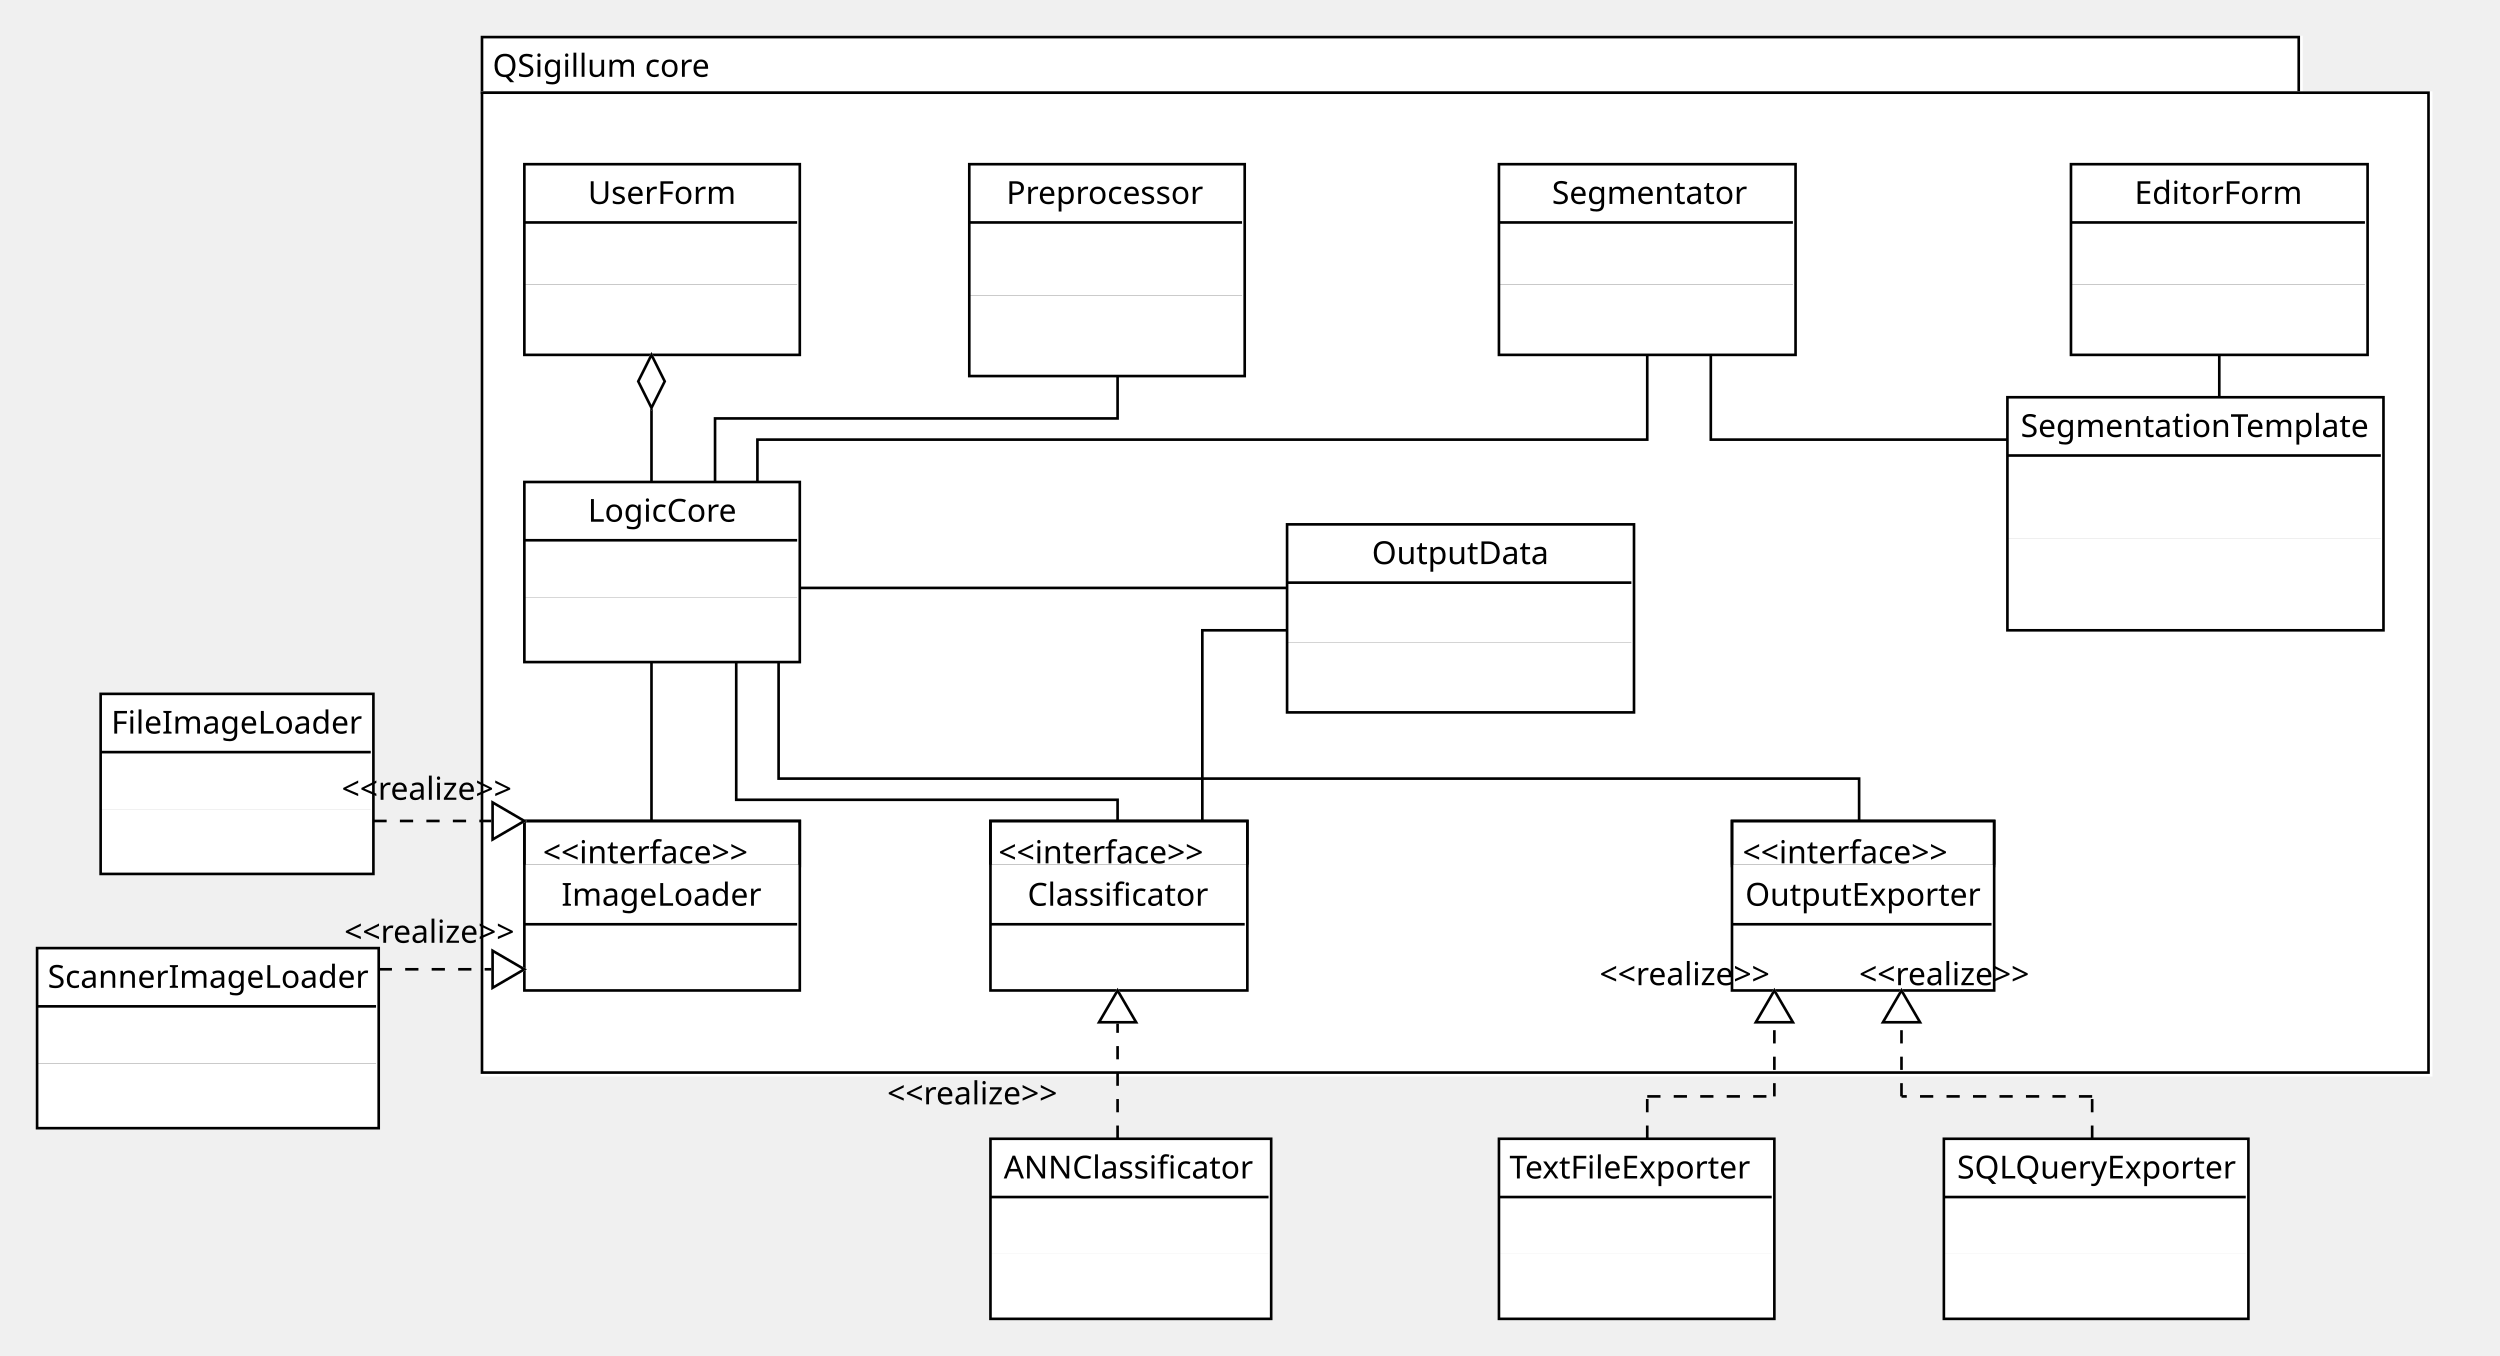
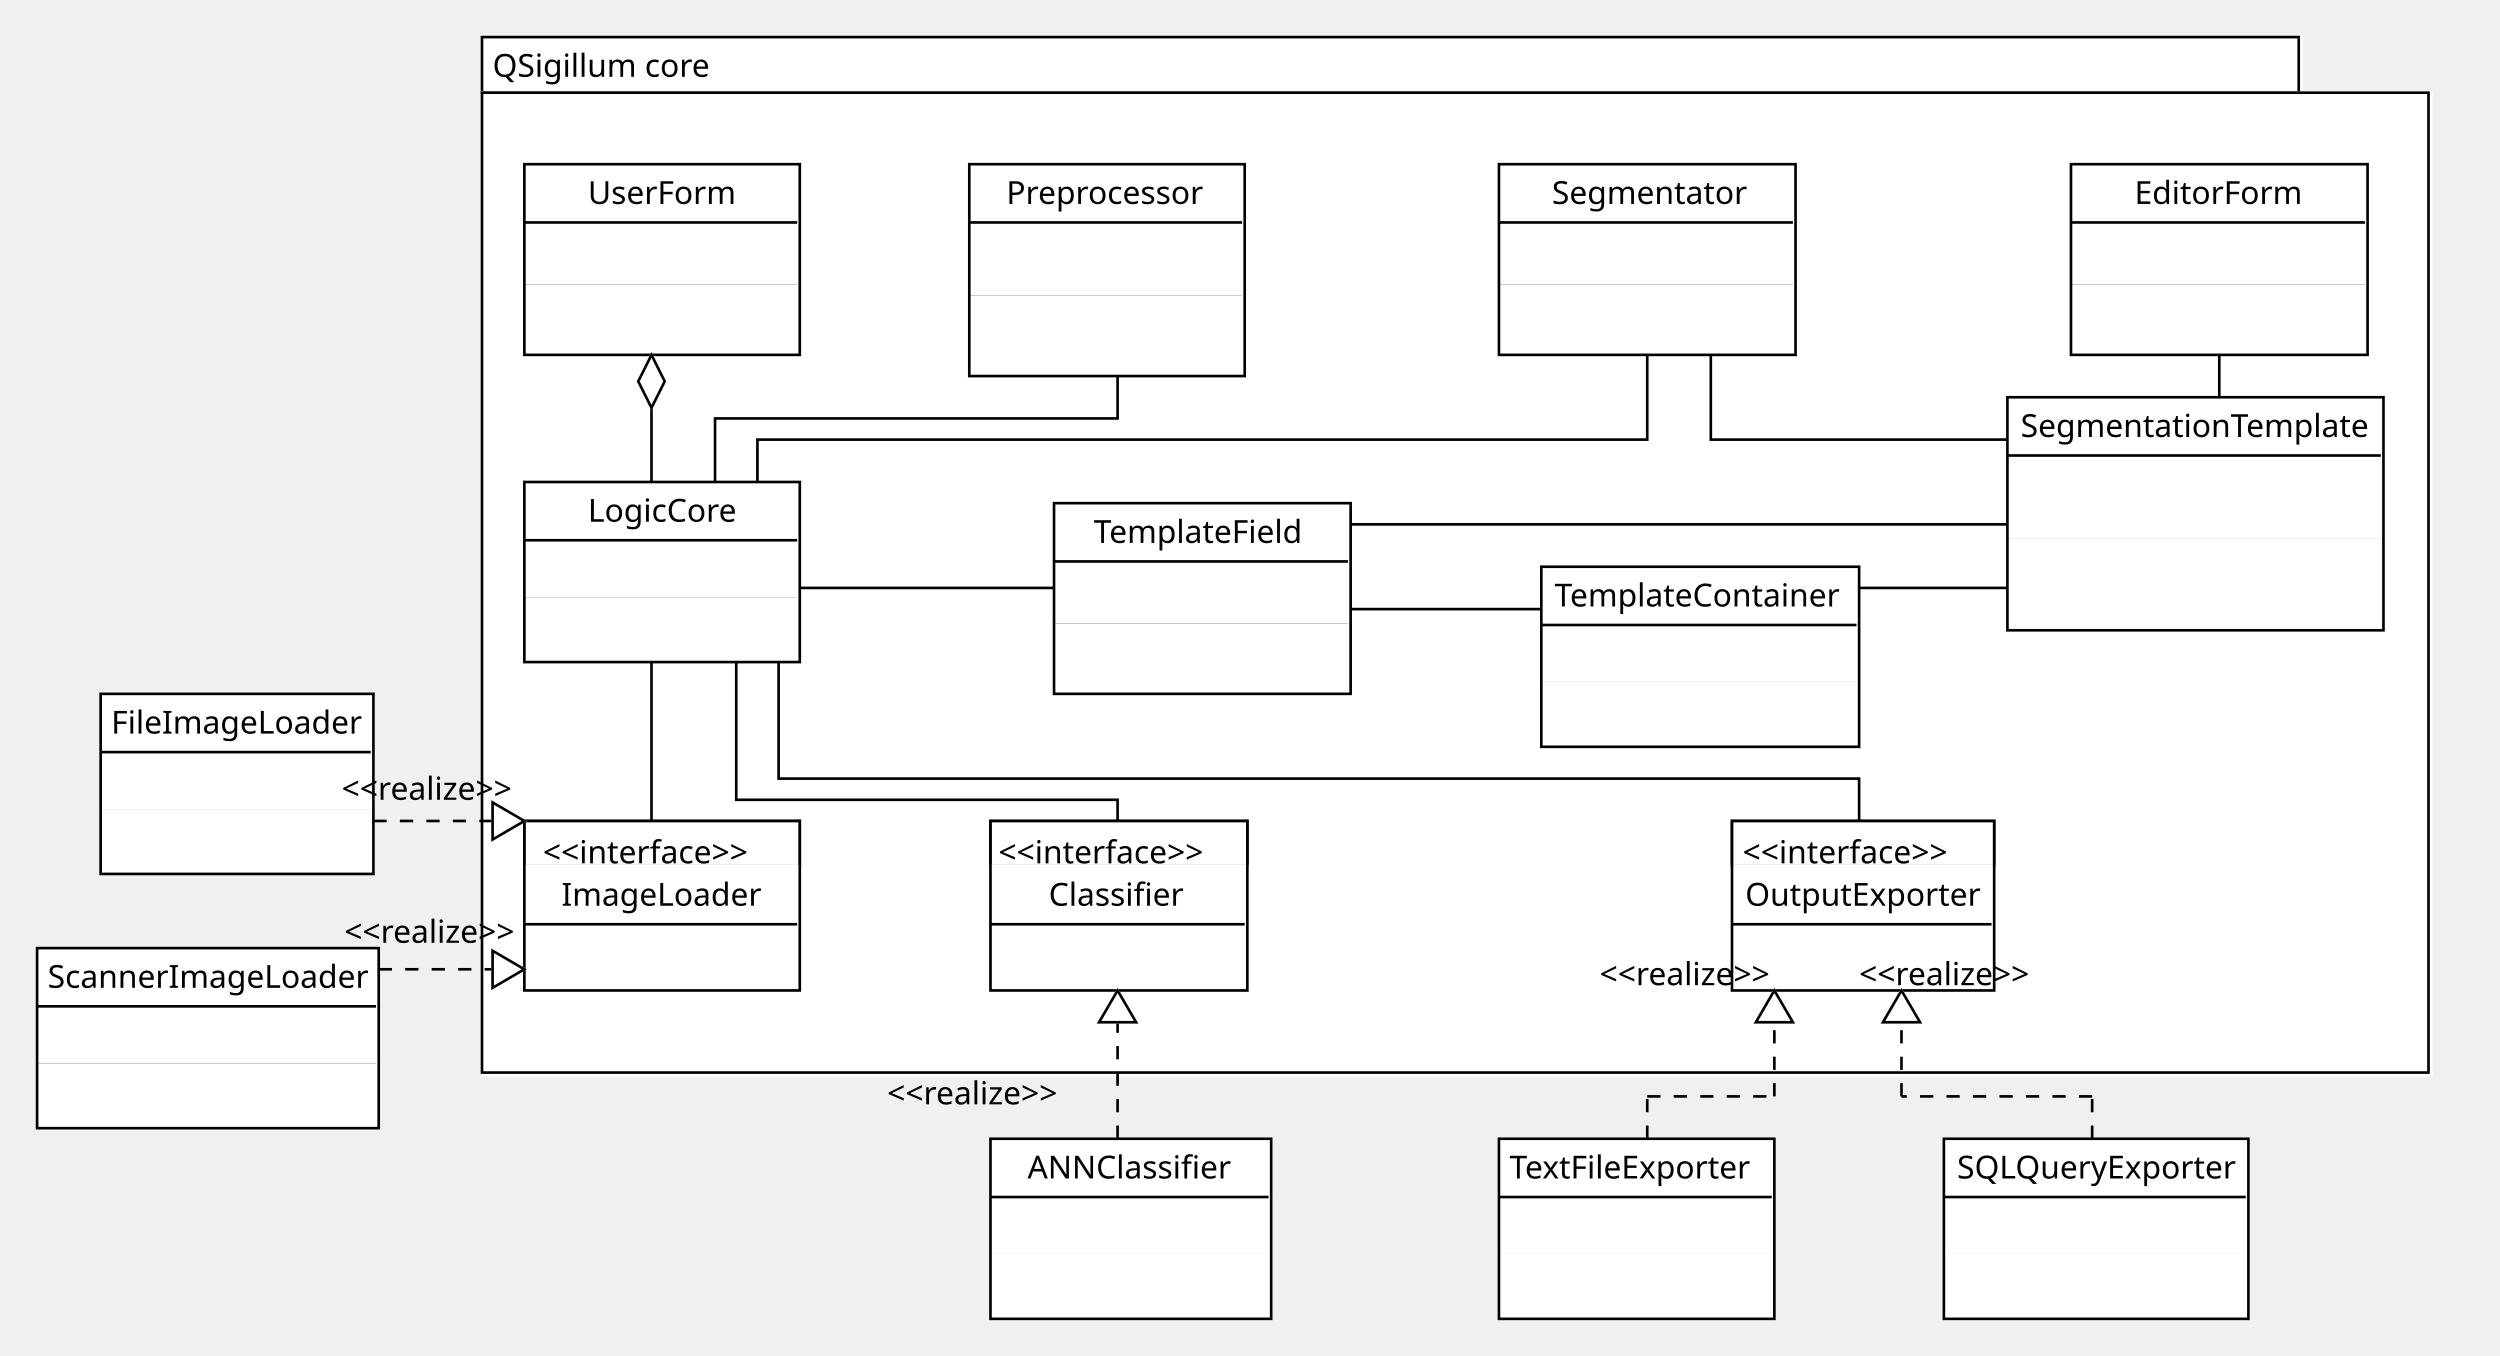
<svg xmlns="http://www.w3.org/2000/svg" height="512" version="1.1" width="944">
  <rect fill="#ffffff" height="22" stroke="#ffffff" stroke-width="1" width="687" x="182" y="14" />
  <rect fill="none" height="21" stroke="#000000" stroke-width="1" width="686" x="182" y="14" />
  <text font-family="Dialog" font-size="12" x="186" y="29">
QSigillum core</text>
  <rect fill="#ffffff" height="371" stroke="#ffffff" stroke-width="1" width="736" x="182" y="35" />
  <rect fill="none" height="370" stroke="#000000" stroke-width="1" width="735" x="182" y="35" />
  <rect fill="#ffffff" height="72" stroke="#ffffff" stroke-width="1" width="104" x="198" y="62" />
  <rect fill="#ffffff" height="0" stroke="#ffffff" stroke-width="1" width="104" x="198" y="62" />
  <rect fill="none" height="0" stroke="#000000" stroke-width="1" width="104" x="198" y="62" />
  <rect fill="#ffffff" height="22" stroke="#ffffff" stroke-width="1" width="104" x="198" y="62" />
  <text font-family="Dialog" font-size="12" x="222" y="77">
UserForm</text>
  <rect fill="#ffffff" height="26" stroke="#ffffff" stroke-width="1" width="104" x="198" y="107" />
  <line fill="#000000" stroke="#000000" stroke-width="1" x1="198" x2="301" y1="107" y2="107" />
  <rect fill="#ffffff" height="23" stroke="#ffffff" stroke-width="1" width="104" x="198" y="84" />
  <line fill="#000000" stroke="#000000" stroke-width="1" x1="198" x2="301" y1="84" y2="84" />
  <rect fill="none" height="72" stroke="#000000" stroke-width="1" width="104" x="198" y="62" />
  <rect fill="#ffffff" height="72" stroke="#ffffff" stroke-width="1" width="112" x="782" y="62" />
  <rect fill="#ffffff" height="0" stroke="#ffffff" stroke-width="1" width="112" x="782" y="62" />
  <rect fill="none" height="0" stroke="#000000" stroke-width="1" width="112" x="782" y="62" />
  <rect fill="#ffffff" height="22" stroke="#ffffff" stroke-width="1" width="112" x="782" y="62" />
  <text font-family="Dialog" font-size="12" x="806" y="77">
EditorForm</text>
  <rect fill="#ffffff" height="26" stroke="#ffffff" stroke-width="1" width="112" x="782" y="107" />
  <line fill="#000000" stroke="#000000" stroke-width="1" x1="782" x2="893" y1="107" y2="107" />
  <rect fill="#ffffff" height="23" stroke="#ffffff" stroke-width="1" width="112" x="782" y="84" />
  <line fill="#000000" stroke="#000000" stroke-width="1" x1="782" x2="893" y1="84" y2="84" />
  <rect fill="none" height="72" stroke="#000000" stroke-width="1" width="112" x="782" y="62" />
  <rect fill="#ffffff" height="64" stroke="#ffffff" stroke-width="1" width="104" x="198" y="310" />
  <rect fill="#ffffff" height="17" stroke="#ffffff" stroke-width="1" width="104" x="198" y="310" />
  <rect fill="none" height="17" stroke="#000000" stroke-width="1" width="104" x="198" y="310" />
+   <rect fill="#ffffff" height="15" stroke="#ffffff" stroke-width="1" width="102" x="199" y="311" />
  <text font-family="Dialog" font-size="12" x="205" y="326">
&lt;&lt;interface&gt;&gt;</text>
  <rect fill="#ffffff" height="22" stroke="#ffffff" stroke-width="1" width="104" x="198" y="327" />
  <text font-family="Dialog" font-size="12" x="212" y="342">
ImageLoader</text>
  <rect fill="#ffffff" height="24" stroke="#ffffff" stroke-width="1" width="104" x="198" y="349" />
  <line fill="#000000" stroke="#000000" stroke-width="1" x1="198" x2="301" y1="349" y2="349" />
  <rect fill="none" height="64" stroke="#000000" stroke-width="1" width="104" x="198" y="310" />
  <rect fill="#ffffff" height="64" stroke="#ffffff" stroke-width="1" width="99" x="654" y="310" />
  <rect fill="#ffffff" height="17" stroke="#ffffff" stroke-width="1" width="99" x="654" y="310" />
  <rect fill="none" height="17" stroke="#000000" stroke-width="1" width="99" x="654" y="310" />
+   <rect fill="#ffffff" height="15" stroke="#ffffff" stroke-width="1" width="97" x="655" y="311" />
  <text font-family="Dialog" font-size="12" x="658" y="326">
&lt;&lt;interface&gt;&gt;</text>
  <rect fill="#ffffff" height="22" stroke="#ffffff" stroke-width="1" width="99" x="654" y="327" />
  <text font-family="Dialog" font-size="12" x="659" y="342">
OutputExporter</text>
  <rect fill="#ffffff" height="24" stroke="#ffffff" stroke-width="1" width="99" x="654" y="349" />
  <line fill="#000000" stroke="#000000" stroke-width="1" x1="654" x2="752" y1="349" y2="349" />
  <rect fill="none" height="64" stroke="#000000" stroke-width="1" width="99" x="654" y="310" />
  <rect fill="#ffffff" height="72" stroke="#ffffff" stroke-width="1" width="112" x="566" y="62" />
  <rect fill="#ffffff" height="0" stroke="#ffffff" stroke-width="1" width="112" x="566" y="62" />
  <rect fill="none" height="0" stroke="#000000" stroke-width="1" width="112" x="566" y="62" />
  <rect fill="#ffffff" height="22" stroke="#ffffff" stroke-width="1" width="112" x="566" y="62" />
  <text font-family="Dialog" font-size="12" x="586" y="77">
Segmentator</text>
  <rect fill="#ffffff" height="26" stroke="#ffffff" stroke-width="1" width="112" x="566" y="107" />
  <line fill="#000000" stroke="#000000" stroke-width="1" x1="566" x2="677" y1="107" y2="107" />
  <rect fill="#ffffff" height="23" stroke="#ffffff" stroke-width="1" width="112" x="566" y="84" />
  <line fill="#000000" stroke="#000000" stroke-width="1" x1="566" x2="677" y1="84" y2="84" />
  <rect fill="none" height="72" stroke="#000000" stroke-width="1" width="112" x="566" y="62" />
  <rect fill="#ffffff" height="88" stroke="#ffffff" stroke-width="1" width="142" x="758" y="150" />
  <rect fill="#ffffff" height="0" stroke="#ffffff" stroke-width="1" width="142" x="758" y="150" />
  <rect fill="none" height="0" stroke="#000000" stroke-width="1" width="142" x="758" y="150" />
  <rect fill="#ffffff" height="22" stroke="#ffffff" stroke-width="1" width="142" x="758" y="150" />
  <text font-family="Dialog" font-size="12" x="763" y="165">
SegmentationTemplate</text>
  <rect fill="#ffffff" height="34" stroke="#ffffff" stroke-width="1" width="142" x="758" y="203" />
  <line fill="#000000" stroke="#000000" stroke-width="1" x1="758" x2="899" y1="203" y2="203" />
  <rect fill="#ffffff" height="31" stroke="#ffffff" stroke-width="1" width="142" x="758" y="172" />
  <line fill="#000000" stroke="#000000" stroke-width="1" x1="758" x2="899" y1="172" y2="172" />
  <rect fill="none" height="88" stroke="#000000" stroke-width="1" width="142" x="758" y="150" />
  <rect fill="#ffffff" height="80" stroke="#ffffff" stroke-width="1" width="104" x="366" y="62" />
  <rect fill="#ffffff" height="0" stroke="#ffffff" stroke-width="1" width="104" x="366" y="62" />
  <rect fill="none" height="0" stroke="#000000" stroke-width="1" width="104" x="366" y="62" />
  <rect fill="#ffffff" height="22" stroke="#ffffff" stroke-width="1" width="104" x="366" y="62" />
  <text font-family="Dialog" font-size="12" x="380" y="77">
Preprocessor</text>
  <rect fill="#ffffff" height="30" stroke="#ffffff" stroke-width="1" width="104" x="366" y="111" />
  <line fill="#000000" stroke="#000000" stroke-width="1" x1="366" x2="469" y1="111" y2="111" />
  <rect fill="#ffffff" height="27" stroke="#ffffff" stroke-width="1" width="104" x="366" y="84" />
  <line fill="#000000" stroke="#000000" stroke-width="1" x1="366" x2="469" y1="84" y2="84" />
  <rect fill="none" height="80" stroke="#000000" stroke-width="1" width="104" x="366" y="62" />
  <rect fill="#ffffff" height="64" stroke="#ffffff" stroke-width="1" width="97" x="374" y="310" />
  <rect fill="#ffffff" height="17" stroke="#ffffff" stroke-width="1" width="97" x="374" y="310" />
  <rect fill="none" height="17" stroke="#000000" stroke-width="1" width="97" x="374" y="310" />
+   <rect fill="#ffffff" height="15" stroke="#ffffff" stroke-width="1" width="95" x="375" y="311" />
  <text font-family="Dialog" font-size="12" x="377" y="326">
&lt;&lt;interface&gt;&gt;</text>
  <rect fill="#ffffff" height="22" stroke="#ffffff" stroke-width="1" width="97" x="374" y="327" />
-   <text font-family="Dialog" font-size="12" x="388" y="342">
- Classificator</text>
+   <text font-family="Dialog" font-size="12" x="396" y="342">
+ Classifier</text>
  <rect fill="#ffffff" height="24" stroke="#ffffff" stroke-width="1" width="97" x="374" y="349" />
  <line fill="#000000" stroke="#000000" stroke-width="1" x1="374" x2="470" y1="349" y2="349" />
  <rect fill="none" height="64" stroke="#000000" stroke-width="1" width="97" x="374" y="310" />
-   <rect fill="#ffffff" height="71" stroke="#ffffff" stroke-width="1" width="131" x="486" y="198" />
-   <rect fill="#ffffff" height="0" stroke="#ffffff" stroke-width="1" width="131" x="486" y="198" />
-   <rect fill="none" height="0" stroke="#000000" stroke-width="1" width="131" x="486" y="198" />
-   <rect fill="#ffffff" height="22" stroke="#ffffff" stroke-width="1" width="131" x="486" y="198" />
-   <text font-family="Dialog" font-size="12" x="518" y="213">
- OutputData</text>
-   <rect fill="#ffffff" height="26" stroke="#ffffff" stroke-width="1" width="131" x="486" y="242" />
-   <line fill="#000000" stroke="#000000" stroke-width="1" x1="486" x2="616" y1="242" y2="242" />
-   <rect fill="#ffffff" height="22" stroke="#ffffff" stroke-width="1" width="131" x="486" y="220" />
-   <line fill="#000000" stroke="#000000" stroke-width="1" x1="486" x2="616" y1="220" y2="220" />
-   <rect fill="none" height="71" stroke="#000000" stroke-width="1" width="131" x="486" y="198" />
+   <rect fill="#ffffff" height="72" stroke="#ffffff" stroke-width="1" width="112" x="398" y="190" />
+   <rect fill="#ffffff" height="0" stroke="#ffffff" stroke-width="1" width="112" x="398" y="190" />
+   <rect fill="none" height="0" stroke="#000000" stroke-width="1" width="112" x="398" y="190" />
+   <rect fill="#ffffff" height="22" stroke="#ffffff" stroke-width="1" width="112" x="398" y="190" />
+   <text font-family="Dialog" font-size="12" x="413" y="205">
+ TemplateField</text>
+   <rect fill="#ffffff" height="26" stroke="#ffffff" stroke-width="1" width="112" x="398" y="235" />
+   <line fill="#000000" stroke="#000000" stroke-width="1" x1="398" x2="509" y1="235" y2="235" />
+   <rect fill="#ffffff" height="23" stroke="#ffffff" stroke-width="1" width="112" x="398" y="212" />
+   <line fill="#000000" stroke="#000000" stroke-width="1" x1="398" x2="509" y1="212" y2="212" />
+   <rect fill="none" height="72" stroke="#000000" stroke-width="1" width="112" x="398" y="190" />
  <rect fill="#ffffff" height="68" stroke="#ffffff" stroke-width="1" width="104" x="198" y="182" />
  <rect fill="#ffffff" height="0" stroke="#ffffff" stroke-width="1" width="104" x="198" y="182" />
  <rect fill="none" height="0" stroke="#000000" stroke-width="1" width="104" x="198" y="182" />
  <rect fill="#ffffff" height="22" stroke="#ffffff" stroke-width="1" width="104" x="198" y="182" />
  <text font-family="Dialog" font-size="12" x="222" y="197">
LogicCore</text>
  <rect fill="#ffffff" height="24" stroke="#ffffff" stroke-width="1" width="104" x="198" y="225" />
  <line fill="#000000" stroke="#000000" stroke-width="1" x1="198" x2="301" y1="225" y2="225" />
  <rect fill="#ffffff" height="21" stroke="#ffffff" stroke-width="1" width="104" x="198" y="204" />
  <line fill="#000000" stroke="#000000" stroke-width="1" x1="198" x2="301" y1="204" y2="204" />
  <rect fill="none" height="68" stroke="#000000" stroke-width="1" width="104" x="198" y="182" />
  <polyline fill="none" points="246,134 246,182" stroke="#000000" stroke-width="1" />
  <polygon fill="#ffffff" points="246,134 251,144 246,154 241,144" stroke="#ffffff" stroke-width="1" />
  <polygon fill="none" points="246,134 251,144 246,154 241,144" stroke="#000000" stroke-width="1" />
  <polyline fill="none" points="246,250 246,310" stroke="#000000" stroke-width="1" />
  <polyline fill="none" points="270,182 270,158 422,158 422,142" stroke="#000000" stroke-width="1" />
  <polyline fill="none" points="278,250 278,302 422,302 422,310" stroke="#000000" stroke-width="1" />
  <polyline fill="none" points="294,250 294,294 702,294 702,310" stroke="#000000" stroke-width="1" />
  <polyline fill="none" points="286,182 286,166 622,166 622,134" stroke="#000000" stroke-width="1" />
  <polyline fill="none" points="838,134 838,150" stroke="#000000" stroke-width="1" />
  <polyline fill="none" points="646,134 646,166 758,166" stroke="#000000" stroke-width="1" />
-   <polyline fill="none" points="302,222 486,222" stroke="#000000" stroke-width="1" />
-   <polyline fill="none" points="454,310 454,238 486,238" stroke="#000000" stroke-width="1" />
+   <polyline fill="none" points="302,222 398,222" stroke="#000000" stroke-width="1" />
  <rect fill="#ffffff" height="68" stroke="#ffffff" stroke-width="1" width="103" x="38" y="262" />
  <rect fill="#ffffff" height="0" stroke="#ffffff" stroke-width="1" width="103" x="38" y="262" />
  <rect fill="none" height="0" stroke="#000000" stroke-width="1" width="103" x="38" y="262" />
  <rect fill="#ffffff" height="22" stroke="#ffffff" stroke-width="1" width="103" x="38" y="262" />
  <text font-family="Dialog" font-size="12" x="42" y="277">
FileImageLoader</text>
  <rect fill="#ffffff" height="24" stroke="#ffffff" stroke-width="1" width="103" x="38" y="305" />
  <line fill="#000000" stroke="#000000" stroke-width="1" x1="38" x2="140" y1="305" y2="305" />
  <rect fill="#ffffff" height="21" stroke="#ffffff" stroke-width="1" width="103" x="38" y="284" />
  <line fill="#000000" stroke="#000000" stroke-width="1" x1="38" x2="140" y1="284" y2="284" />
  <rect fill="none" height="68" stroke="#000000" stroke-width="1" width="103" x="38" y="262" />
  <line fill="#000000" stroke="#000000" stroke-width="1" x1="141" x2="146" y1="310" y2="310" />
  <line fill="#000000" stroke="#000000" stroke-width="1" x1="151" x2="156" y1="310" y2="310" />
  <line fill="#000000" stroke="#000000" stroke-width="1" x1="161" x2="166" y1="310" y2="310" />
  <line fill="#000000" stroke="#000000" stroke-width="1" x1="171" x2="176" y1="310" y2="310" />
  <line fill="#000000" stroke="#000000" stroke-width="1" x1="181" x2="186" y1="310" y2="310" />
  <line fill="#000000" stroke="#000000" stroke-width="1" x1="191" x2="196" y1="310" y2="310" />
  <polygon fill="#ffffff" points="198,310 186,317 186,303" stroke="#ffffff" stroke-width="1" />
  <polygon fill="none" points="198,310 186,317 186,303" stroke="#000000" stroke-width="1" />
  <text font-family="Dialog" font-size="12" x="129" y="302">
&lt;&lt;realize&gt;&gt;</text>
  <rect fill="#ffffff" height="68" stroke="#ffffff" stroke-width="1" width="129" x="14" y="358" />
  <rect fill="#ffffff" height="0" stroke="#ffffff" stroke-width="1" width="129" x="14" y="358" />
  <rect fill="none" height="0" stroke="#000000" stroke-width="1" width="129" x="14" y="358" />
  <rect fill="#ffffff" height="22" stroke="#ffffff" stroke-width="1" width="129" x="14" y="358" />
  <text font-family="Dialog" font-size="12" x="18" y="373">
ScannerImageLoader</text>
  <rect fill="#ffffff" height="24" stroke="#ffffff" stroke-width="1" width="129" x="14" y="401" />
  <line fill="#000000" stroke="#000000" stroke-width="1" x1="14" x2="142" y1="401" y2="401" />
  <rect fill="#ffffff" height="21" stroke="#ffffff" stroke-width="1" width="129" x="14" y="380" />
  <line fill="#000000" stroke="#000000" stroke-width="1" x1="14" x2="142" y1="380" y2="380" />
  <rect fill="none" height="68" stroke="#000000" stroke-width="1" width="129" x="14" y="358" />
  <line fill="#000000" stroke="#000000" stroke-width="1" x1="143" x2="148" y1="366" y2="366" />
  <line fill="#000000" stroke="#000000" stroke-width="1" x1="153" x2="158" y1="366" y2="366" />
  <line fill="#000000" stroke="#000000" stroke-width="1" x1="163" x2="168" y1="366" y2="366" />
  <line fill="#000000" stroke="#000000" stroke-width="1" x1="173" x2="178" y1="366" y2="366" />
  <line fill="#000000" stroke="#000000" stroke-width="1" x1="183" x2="188" y1="366" y2="366" />
  <line fill="#000000" stroke="#000000" stroke-width="1" x1="193" x2="198" y1="366" y2="366" />
  <polygon fill="#ffffff" points="198,366 186,373 186,359" stroke="#ffffff" stroke-width="1" />
  <polygon fill="none" points="198,366 186,373 186,359" stroke="#000000" stroke-width="1" />
  <text font-family="Dialog" font-size="12" x="130" y="356">
&lt;&lt;realize&gt;&gt;</text>
  <rect fill="#ffffff" height="68" stroke="#ffffff" stroke-width="1" width="106" x="374" y="430" />
  <rect fill="#ffffff" height="0" stroke="#ffffff" stroke-width="1" width="106" x="374" y="430" />
  <rect fill="none" height="0" stroke="#000000" stroke-width="1" width="106" x="374" y="430" />
  <rect fill="#ffffff" height="22" stroke="#ffffff" stroke-width="1" width="106" x="374" y="430" />
-   <text font-family="Dialog" font-size="12" x="379" y="445">
- ANNClassificator</text>
+   <text font-family="Dialog" font-size="12" x="388" y="445">
+ ANNClassifier</text>
  <rect fill="#ffffff" height="24" stroke="#ffffff" stroke-width="1" width="106" x="374" y="473" />
  <line fill="#000000" stroke="#000000" stroke-width="1" x1="374" x2="479" y1="473" y2="473" />
  <rect fill="#ffffff" height="21" stroke="#ffffff" stroke-width="1" width="106" x="374" y="452" />
  <line fill="#000000" stroke="#000000" stroke-width="1" x1="374" x2="479" y1="452" y2="452" />
  <rect fill="none" height="68" stroke="#000000" stroke-width="1" width="106" x="374" y="430" />
  <line fill="#000000" stroke="#000000" stroke-width="1" x1="422" x2="422" y1="430" y2="425" />
  <line fill="#000000" stroke="#000000" stroke-width="1" x1="422" x2="422" y1="420" y2="415" />
  <line fill="#000000" stroke="#000000" stroke-width="1" x1="422" x2="422" y1="410" y2="405" />
  <line fill="#000000" stroke="#000000" stroke-width="1" x1="422" x2="422" y1="400" y2="395" />
  <line fill="#000000" stroke="#000000" stroke-width="1" x1="422" x2="422" y1="390" y2="385" />
  <line fill="#000000" stroke="#000000" stroke-width="1" x1="422" x2="422" y1="380" y2="375" />
  <polygon fill="#ffffff" points="422,374 429,386 415,386" stroke="#ffffff" stroke-width="1" />
  <polygon fill="none" points="422,374 429,386 415,386" stroke="#000000" stroke-width="1" />
  <text font-family="Dialog" font-size="12" x="335" y="417">
&lt;&lt;realize&gt;&gt;</text>
  <rect fill="#ffffff" height="68" stroke="#ffffff" stroke-width="1" width="104" x="566" y="430" />
  <rect fill="#ffffff" height="0" stroke="#ffffff" stroke-width="1" width="104" x="566" y="430" />
  <rect fill="none" height="0" stroke="#000000" stroke-width="1" width="104" x="566" y="430" />
  <rect fill="#ffffff" height="22" stroke="#ffffff" stroke-width="1" width="104" x="566" y="430" />
  <text font-family="Dialog" font-size="12" x="570" y="445">
TextFileExporter</text>
  <rect fill="#ffffff" height="24" stroke="#ffffff" stroke-width="1" width="104" x="566" y="473" />
  <line fill="#000000" stroke="#000000" stroke-width="1" x1="566" x2="669" y1="473" y2="473" />
  <rect fill="#ffffff" height="21" stroke="#ffffff" stroke-width="1" width="104" x="566" y="452" />
  <line fill="#000000" stroke="#000000" stroke-width="1" x1="566" x2="669" y1="452" y2="452" />
  <rect fill="none" height="68" stroke="#000000" stroke-width="1" width="104" x="566" y="430" />
  <line fill="#000000" stroke="#000000" stroke-width="1" x1="622" x2="622" y1="430" y2="425" />
  <line fill="#000000" stroke="#000000" stroke-width="1" x1="622" x2="622" y1="420" y2="415" />
  <line fill="#000000" stroke="#000000" stroke-width="1" x1="622" x2="627" y1="414" y2="414" />
  <line fill="#000000" stroke="#000000" stroke-width="1" x1="632" x2="637" y1="414" y2="414" />
  <line fill="#000000" stroke="#000000" stroke-width="1" x1="642" x2="647" y1="414" y2="414" />
  <line fill="#000000" stroke="#000000" stroke-width="1" x1="652" x2="657" y1="414" y2="414" />
  <line fill="#000000" stroke="#000000" stroke-width="1" x1="662" x2="667" y1="414" y2="414" />
  <line fill="#000000" stroke="#000000" stroke-width="1" x1="670" x2="670" y1="414" y2="409" />
  <line fill="#000000" stroke="#000000" stroke-width="1" x1="670" x2="670" y1="404" y2="399" />
  <line fill="#000000" stroke="#000000" stroke-width="1" x1="670" x2="670" y1="394" y2="389" />
  <line fill="#000000" stroke="#000000" stroke-width="1" x1="670" x2="670" y1="384" y2="379" />
  <polygon fill="#ffffff" points="670,374 677,386 663,386" stroke="#ffffff" stroke-width="1" />
  <polygon fill="none" points="670,374 677,386 663,386" stroke="#000000" stroke-width="1" />
  <text font-family="Dialog" font-size="12" x="604" y="372">
&lt;&lt;realize&gt;&gt;</text>
  <rect fill="#ffffff" height="68" stroke="#ffffff" stroke-width="1" width="115" x="734" y="430" />
  <rect fill="#ffffff" height="0" stroke="#ffffff" stroke-width="1" width="115" x="734" y="430" />
  <rect fill="none" height="0" stroke="#000000" stroke-width="1" width="115" x="734" y="430" />
  <rect fill="#ffffff" height="22" stroke="#ffffff" stroke-width="1" width="115" x="734" y="430" />
  <text font-family="Dialog" font-size="12" x="739" y="445">
SQLQueryExporter</text>
  <rect fill="#ffffff" height="24" stroke="#ffffff" stroke-width="1" width="115" x="734" y="473" />
  <line fill="#000000" stroke="#000000" stroke-width="1" x1="734" x2="848" y1="473" y2="473" />
  <rect fill="#ffffff" height="21" stroke="#ffffff" stroke-width="1" width="115" x="734" y="452" />
  <line fill="#000000" stroke="#000000" stroke-width="1" x1="734" x2="848" y1="452" y2="452" />
  <rect fill="none" height="68" stroke="#000000" stroke-width="1" width="115" x="734" y="430" />
  <line fill="#000000" stroke="#000000" stroke-width="1" x1="790" x2="790" y1="430" y2="425" />
  <line fill="#000000" stroke="#000000" stroke-width="1" x1="790" x2="790" y1="420" y2="415" />
  <line fill="#000000" stroke="#000000" stroke-width="1" x1="790" x2="785" y1="414" y2="414" />
  <line fill="#000000" stroke="#000000" stroke-width="1" x1="780" x2="775" y1="414" y2="414" />
  <line fill="#000000" stroke="#000000" stroke-width="1" x1="770" x2="765" y1="414" y2="414" />
  <line fill="#000000" stroke="#000000" stroke-width="1" x1="760" x2="755" y1="414" y2="414" />
  <line fill="#000000" stroke="#000000" stroke-width="1" x1="750" x2="745" y1="414" y2="414" />
  <line fill="#000000" stroke="#000000" stroke-width="1" x1="740" x2="735" y1="414" y2="414" />
  <line fill="#000000" stroke="#000000" stroke-width="1" x1="730" x2="725" y1="414" y2="414" />
  <line fill="#000000" stroke="#000000" stroke-width="1" x1="720" x2="718" y1="414" y2="414" />
  <line fill="#000000" stroke="#000000" stroke-width="1" x1="718" x2="718" y1="414" y2="409" />
  <line fill="#000000" stroke="#000000" stroke-width="1" x1="718" x2="718" y1="404" y2="399" />
  <line fill="#000000" stroke="#000000" stroke-width="1" x1="718" x2="718" y1="394" y2="389" />
  <line fill="#000000" stroke="#000000" stroke-width="1" x1="718" x2="718" y1="384" y2="379" />
  <polygon fill="#ffffff" points="718,374 725,386 711,386" stroke="#ffffff" stroke-width="1" />
  <polygon fill="none" points="718,374 725,386 711,386" stroke="#000000" stroke-width="1" />
  <text font-family="Dialog" font-size="12" x="702" y="372">
&lt;&lt;realize&gt;&gt;</text>
+   <rect fill="#ffffff" height="68" stroke="#ffffff" stroke-width="1" width="120" x="582" y="214" />
+   <rect fill="#ffffff" height="0" stroke="#ffffff" stroke-width="1" width="120" x="582" y="214" />
+   <rect fill="none" height="0" stroke="#000000" stroke-width="1" width="120" x="582" y="214" />
+   <rect fill="#ffffff" height="22" stroke="#ffffff" stroke-width="1" width="120" x="582" y="214" />
+   <text font-family="Dialog" font-size="12" x="587" y="229">
+ TemplateContainer</text>
+   <rect fill="#ffffff" height="24" stroke="#ffffff" stroke-width="1" width="120" x="582" y="257" />
+   <line fill="#000000" stroke="#000000" stroke-width="1" x1="582" x2="701" y1="257" y2="257" />
+   <rect fill="#ffffff" height="21" stroke="#ffffff" stroke-width="1" width="120" x="582" y="236" />
+   <line fill="#000000" stroke="#000000" stroke-width="1" x1="582" x2="701" y1="236" y2="236" />
+   <rect fill="none" height="68" stroke="#000000" stroke-width="1" width="120" x="582" y="214" />
+   <polyline fill="none" points="510,198 758,198" stroke="#000000" stroke-width="1" />
+   <polyline fill="none" points="702,222 758,222" stroke="#000000" stroke-width="1" />
+   <polyline fill="none" points="510,230 582,230" stroke="#000000" stroke-width="1" />
</svg>
